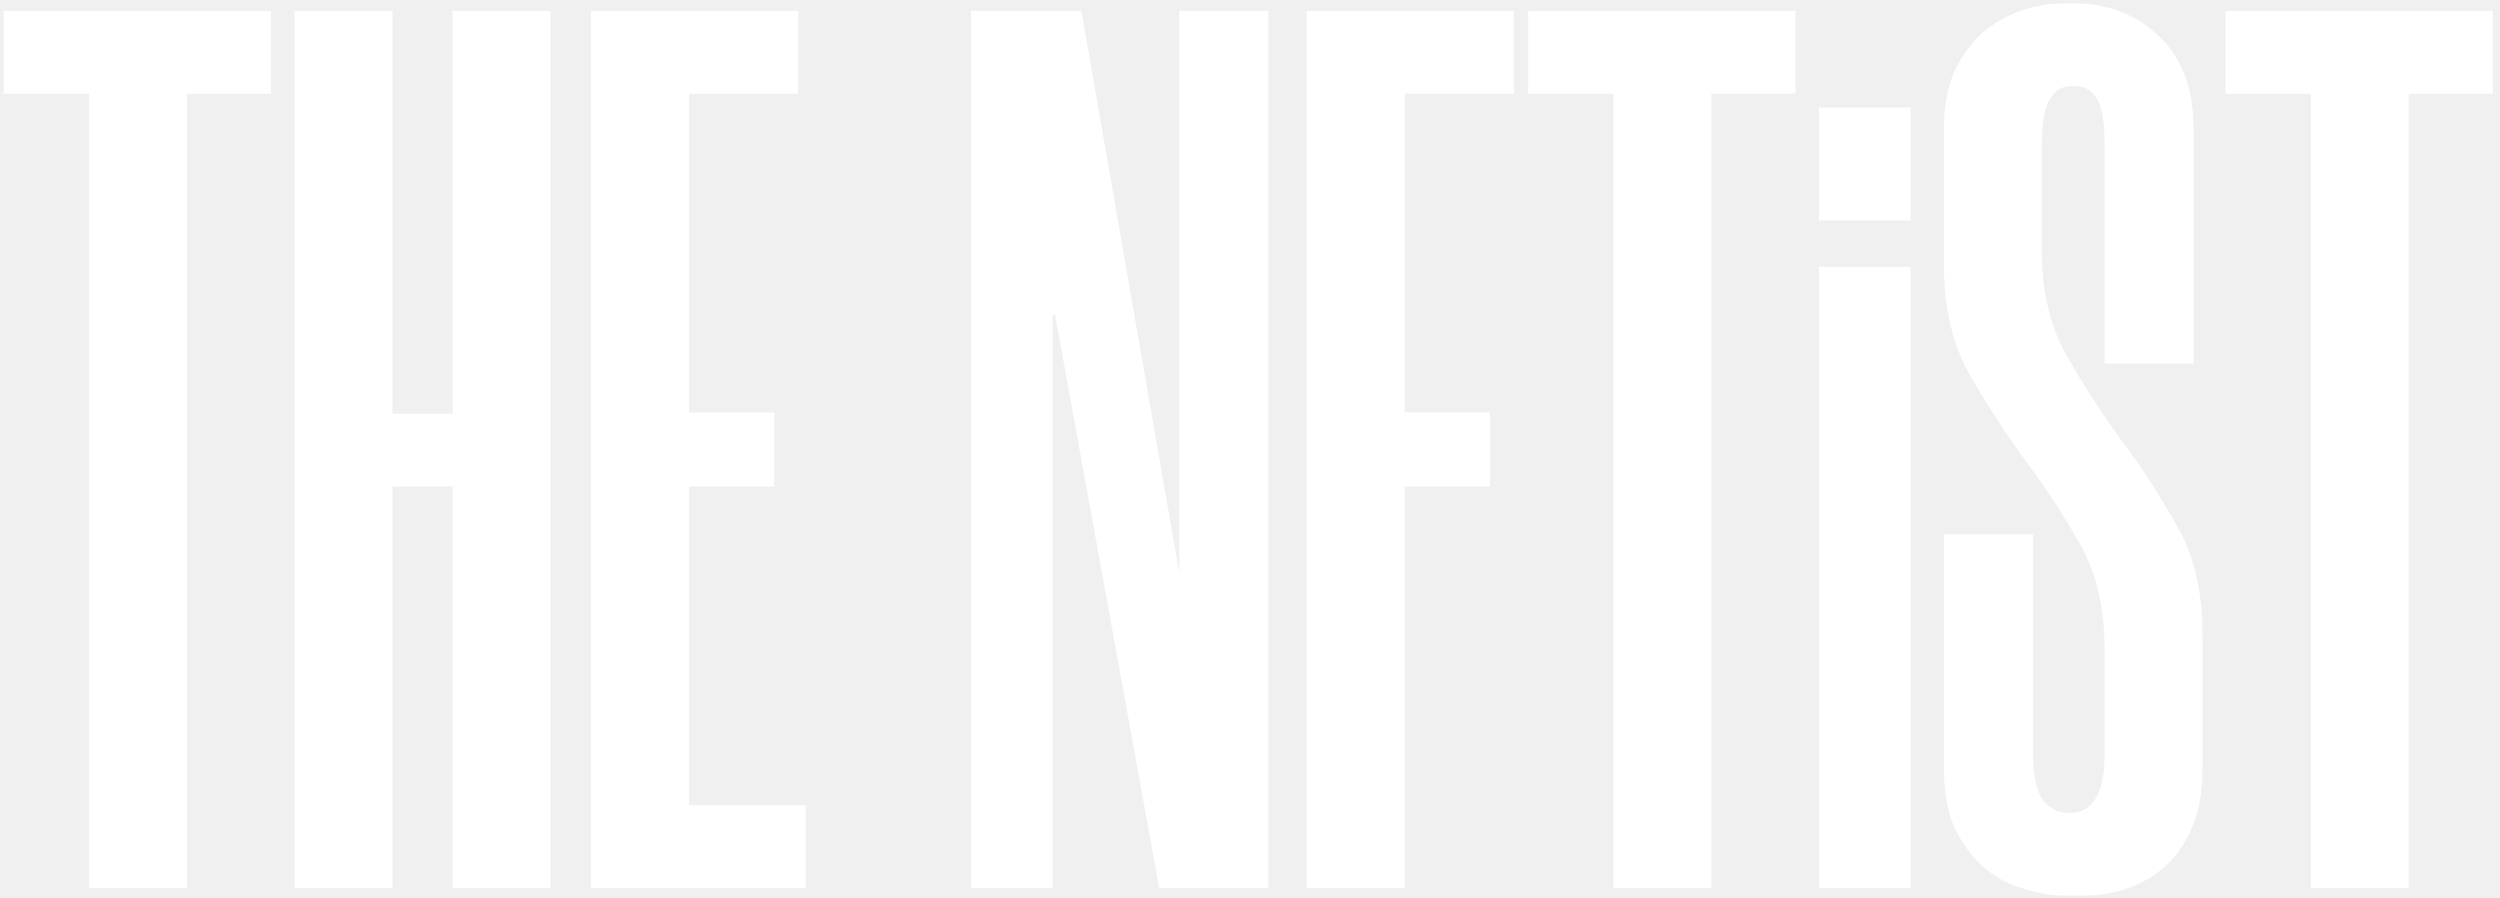
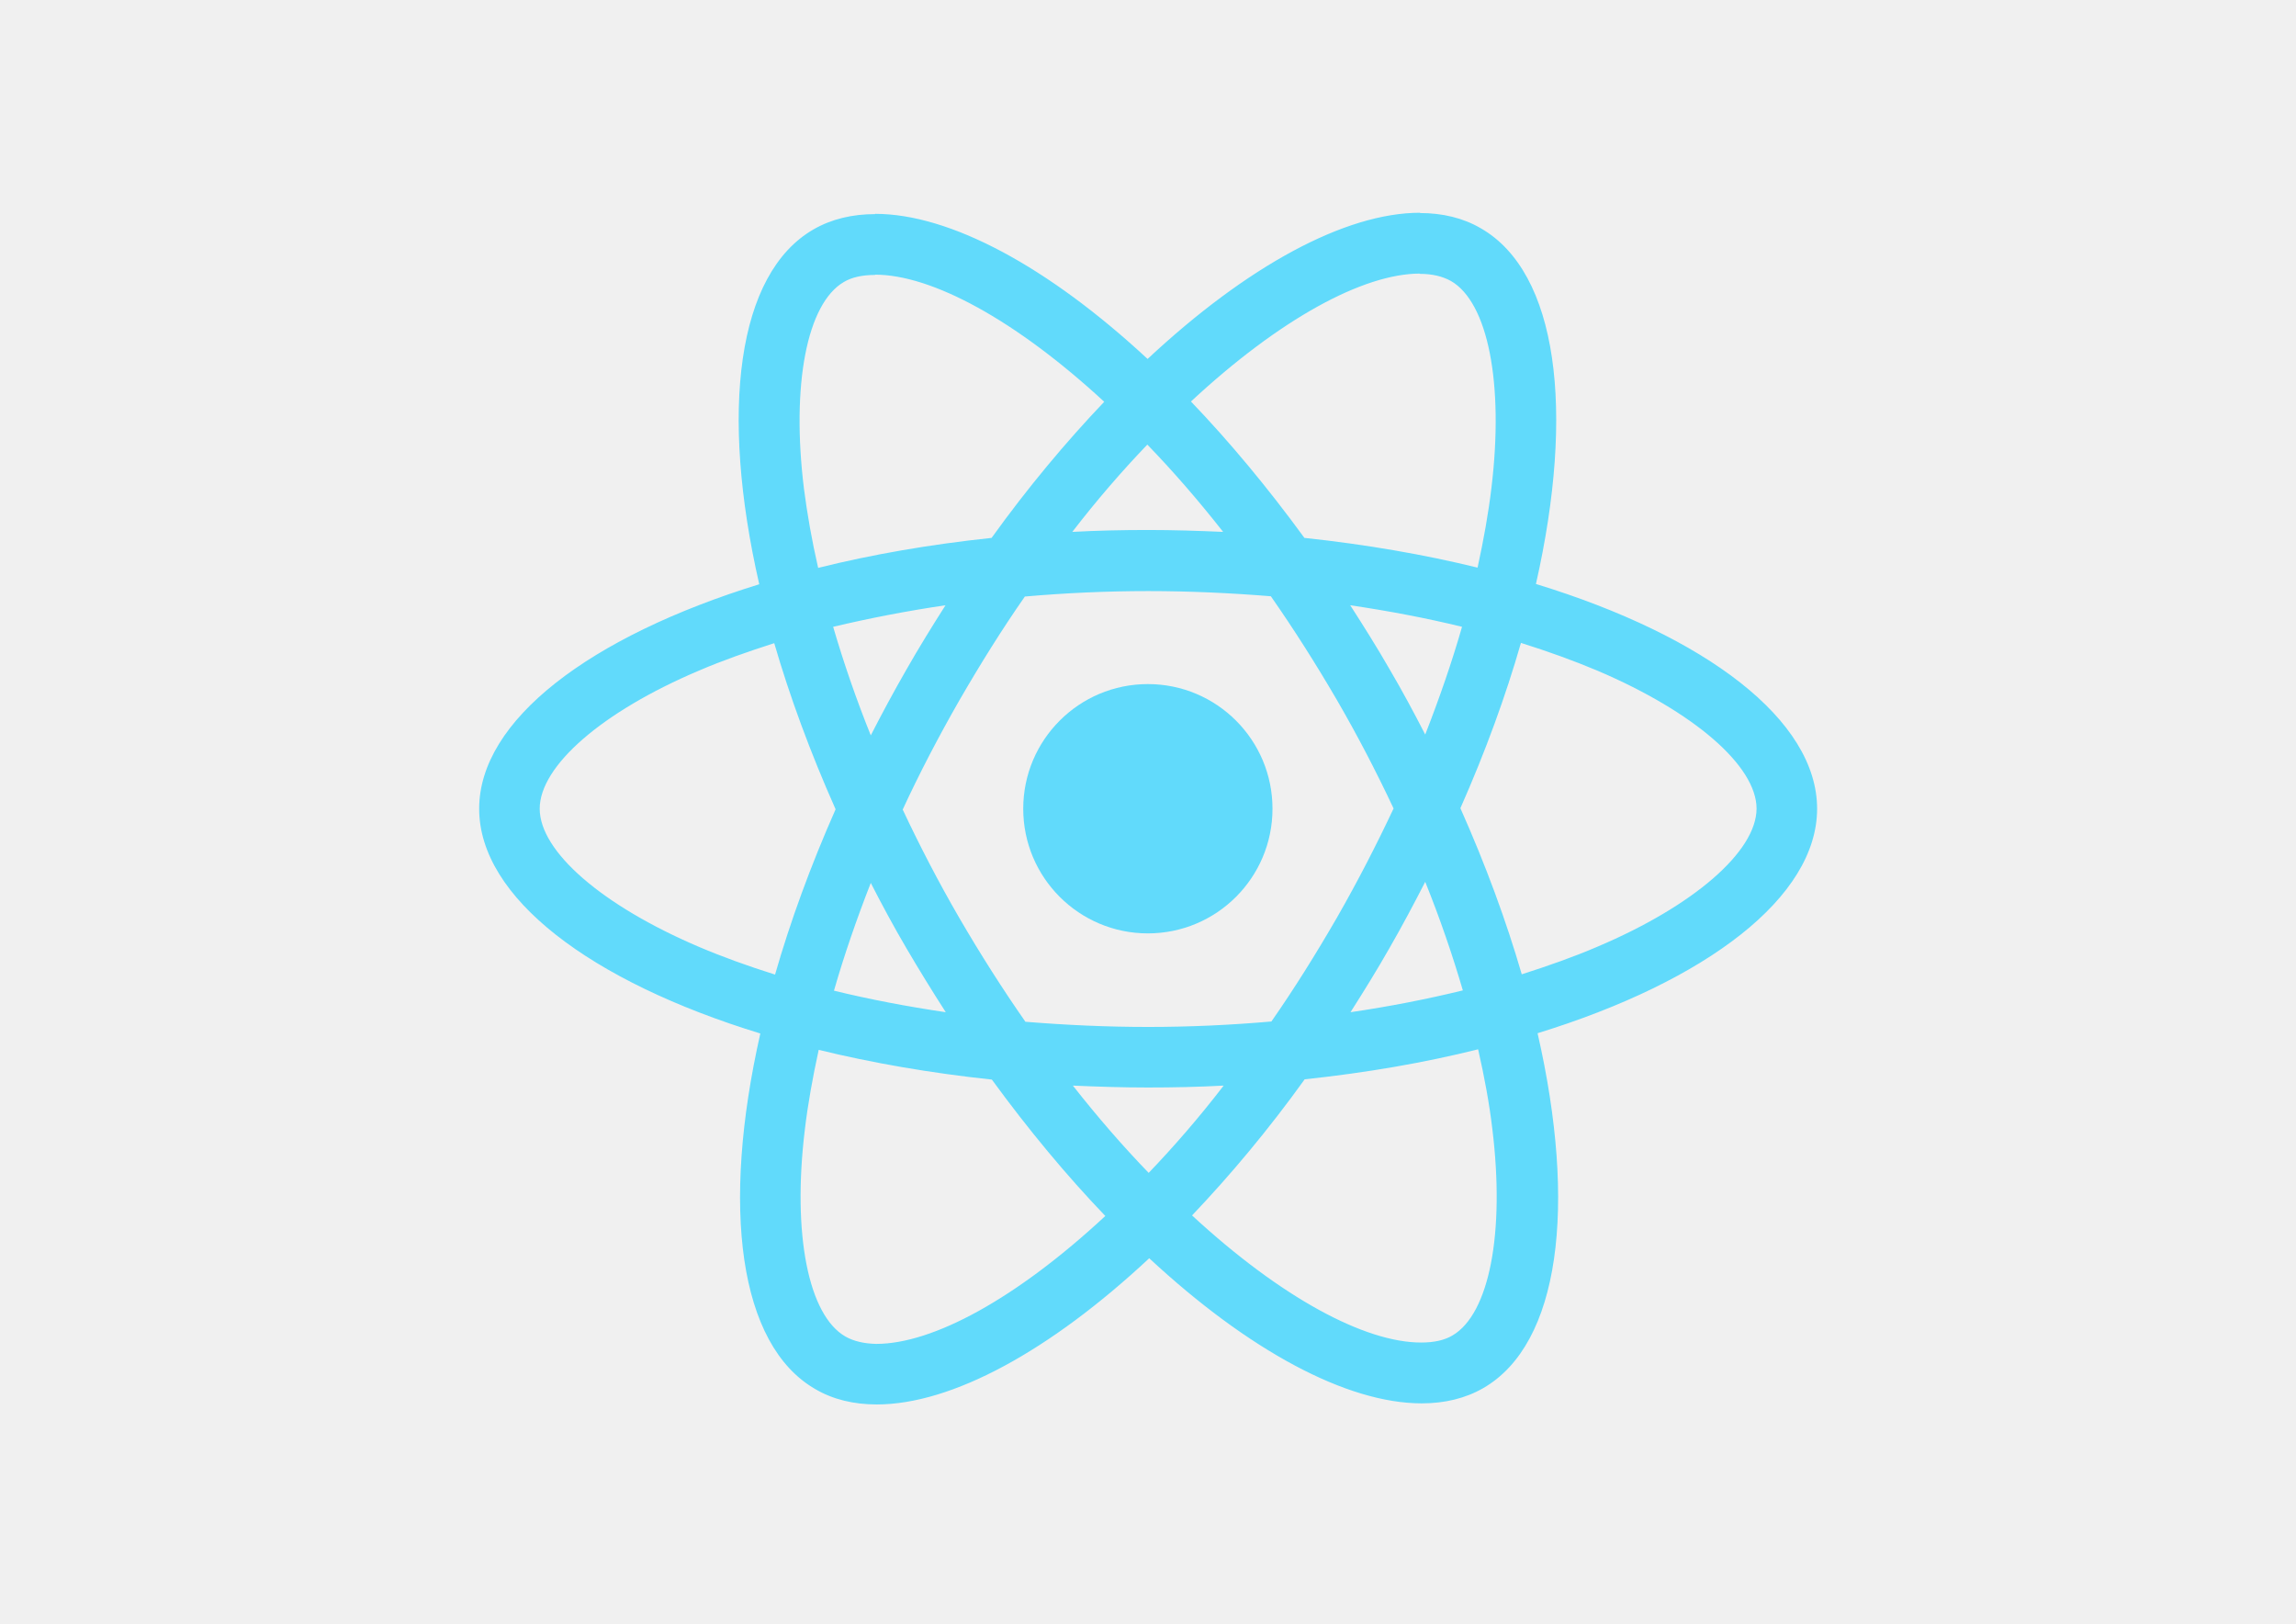
- <svg xmlns="http://www.w3.org/2000/svg" width="259" height="93" viewBox="0 0 259 93" fill="none">
-   <path d="M28.08 9.71H19.37V92H9.23V9.71H0.39V1.13H28.08V9.71ZM57.038 1.13V92H46.898V50.4H40.657V92H30.517V1.13H40.657V42.86H46.898V1.13H57.038ZM71.38 9.71V42.73H80.22V50.4H71.38V83.42H83.47V92H61.24V1.13H82.69V9.71H71.38ZM120.093 92L109.303 32.59H109.043V92H100.593V1.13H112.033L122.173 59.37V1.13H131.403V92H120.093ZM145.521 9.71V42.73H154.361V50.4H145.521V92H135.381V1.13H156.831V9.71H145.521ZM186.01 9.71H177.3V92H167.16V9.71H158.32V1.13H186.01V9.71ZM197.937 27.65V92H188.447V27.65H197.937ZM197.937 11.14V22.84H188.447V11.14H197.937ZM218.033 37.66V14.91C218.033 12.657 217.773 11.097 217.253 10.23C216.733 9.363 215.997 8.93 215.043 8.93H214.523C213.57 8.93 212.833 9.407 212.313 10.36C211.793 11.227 211.533 12.787 211.533 15.04V25.96C211.533 30.207 212.4 33.847 214.133 36.88C215.867 39.913 217.773 42.86 219.853 45.72C221.933 48.493 223.84 51.44 225.573 54.56C227.307 57.593 228.173 61.277 228.173 65.61V79.65C228.173 81.99 227.827 83.983 227.133 85.63C226.44 87.277 225.53 88.62 224.403 89.66C223.277 90.7 221.977 91.48 220.503 92C219.03 92.52 217.513 92.78 215.953 92.78H214.003C212.443 92.78 210.927 92.52 209.453 92C207.98 91.567 206.637 90.83 205.423 89.79C204.21 88.663 203.213 87.277 202.433 85.63C201.74 83.983 201.393 81.99 201.393 79.65V55.34H210.623V78.09C210.623 80.343 210.97 81.947 211.663 82.9C212.357 83.767 213.18 84.2 214.133 84.2H214.653C215.607 84.2 216.387 83.767 216.993 82.9C217.687 81.947 218.033 80.343 218.033 78.09V67.17C218.033 62.923 217.167 59.283 215.433 56.25C213.7 53.217 211.793 50.313 209.713 47.54C207.633 44.68 205.727 41.733 203.993 38.7C202.26 35.58 201.393 31.853 201.393 27.52V13.48C201.393 11.14 201.74 9.147 202.433 7.5C203.213 5.853 204.167 4.51 205.293 3.47C206.507 2.43 207.85 1.65 209.323 1.13C210.797 0.61 212.27 0.35 213.743 0.35H215.043C216.603 0.35 218.077 0.61 219.463 1.13C220.937 1.65 222.237 2.43 223.363 3.47C224.577 4.51 225.53 5.853 226.223 7.5C226.917 9.147 227.263 11.14 227.263 13.48V37.66H218.033ZM258.246 9.71H249.536V92H239.396V9.71H230.556V1.13H258.246V9.71Z" fill="white" />
+ <svg xmlns="http://www.w3.org/2000/svg" viewBox="0 0 841.9 595.3">
+   <g fill="#61DAFB">
+     <path d="M666.3 296.5c0-32.5-40.7-63.3-103.1-82.4 14.4-63.6 8-114.2-20.2-130.4-6.5-3.8-14.1-5.6-22.4-5.6v22.3c4.6 0 8.3.9 11.4 2.6 13.6 7.8 19.5 37.5 14.9 75.7-1.1 9.4-2.9 19.3-5.1 29.4-19.6-4.8-41-8.5-63.5-10.9-13.5-18.5-27.5-35.3-41.6-50 32.6-30.3 63.2-46.9 84-46.9V78c-27.5 0-63.5 19.6-99.9 53.6-36.4-33.8-72.4-53.2-99.9-53.2v22.3c20.7 0 51.4 16.5 84 46.6-14 14.7-28 31.4-41.3 49.9-22.6 2.4-44 6.1-63.6 11-2.3-10-4-19.7-5.2-29-4.7-38.2 1.1-67.9 14.6-75.8 3-1.8 6.9-2.6 11.5-2.6V78.5c-8.4 0-16 1.8-22.6 5.6-28.1 16.2-34.4 66.7-19.9 130.1-62.2 19.2-102.7 49.9-102.7 82.3 0 32.5 40.7 63.3 103.1 82.4-14.4 63.6-8 114.2 20.2 130.4 6.5 3.8 14.1 5.6 22.5 5.6 27.5 0 63.5-19.6 99.9-53.6 36.4 33.8 72.4 53.2 99.9 53.2 8.4 0 16-1.8 22.6-5.6 28.1-16.2 34.4-66.7 19.9-130.1 62-19.1 102.5-49.9 102.5-82.3zm-130.2-66.7c-3.7 12.9-8.3 26.2-13.5 39.5-4.1-8-8.4-16-13.1-24-4.6-8-9.5-15.8-14.4-23.4 14.2 2.1 27.9 4.7 41 7.9zm-45.8 106.5c-7.8 13.5-15.8 26.3-24.1 38.2-14.9 1.3-30 2-45.2 2-15.1 0-30.2-.7-45-1.9-8.3-11.9-16.4-24.6-24.2-38-7.6-13.1-14.5-26.4-20.8-39.8 6.2-13.4 13.2-26.8 20.7-39.9 7.8-13.5 15.8-26.3 24.1-38.2 14.9-1.3 30-2 45.2-2 15.1 0 30.2.7 45 1.9 8.3 11.9 16.4 24.6 24.2 38 7.6 13.1 14.5 26.4 20.8 39.8-6.3 13.4-13.2 26.8-20.7 39.9zm32.3-13c5.4 13.4 10 26.8 13.8 39.8-13.1 3.2-26.9 5.9-41.2 8 4.9-7.7 9.8-15.6 14.4-23.7 4.6-8 8.9-16.1 13-24.1zM421.2 430c-9.3-9.6-18.6-20.3-27.8-32 9 .4 18.2.7 27.5.7 9.4 0 18.7-.2 27.8-.7-9 11.7-18.3 22.4-27.5 32zm-74.4-58.9c-14.2-2.1-27.9-4.7-41-7.9 3.7-12.9 8.3-26.2 13.5-39.5 4.1 8 8.4 16 13.1 24 4.7 8 9.5 15.8 14.4 23.4zM420.7 163c9.3 9.6 18.6 20.3 27.8 32-9-.4-18.2-.7-27.5-.7-9.4 0-18.7.2-27.8.7 9-11.7 18.3-22.4 27.5-32zm-74 58.9c-4.9 7.7-9.8 15.6-14.4 23.7-4.6 8-8.9 16-13 24-5.4-13.4-10-26.8-13.8-39.8 13.1-3.1 26.9-5.8 41.2-7.9zm-90.5 125.2c-35.4-15.1-58.3-34.9-58.3-50.6 0-15.7 22.9-35.6 58.3-50.6 8.6-3.7 18-7 27.7-10.1 5.7 19.6 13.2 40 22.5 60.9-9.2 20.8-16.6 41.1-22.2 60.6-9.9-3.1-19.3-6.5-28-10.2zM310 490c-13.6-7.8-19.5-37.5-14.9-75.7 1.1-9.4 2.9-19.3 5.1-29.4 19.6 4.8 41 8.5 63.5 10.9 13.5 18.5 27.5 35.3 41.6 50-32.6 30.3-63.2 46.9-84 46.9-4.5-.1-8.3-1-11.3-2.7zm237.2-76.2c4.7 38.2-1.1 67.9-14.6 75.8-3 1.8-6.9 2.6-11.5 2.6-20.7 0-51.4-16.5-84-46.6 14-14.7 28-31.4 41.3-49.9 22.6-2.4 44-6.1 63.6-11 2.3 10.1 4.1 19.8 5.2 29.1zm38.5-66.7c-8.6 3.7-18 7-27.7 10.1-5.7-19.6-13.2-40-22.5-60.9 9.2-20.8 16.6-41.1 22.2-60.6 9.9 3.1 19.3 6.5 28.1 10.2 35.4 15.1 58.3 34.9 58.3 50.6-.1 15.7-23 35.6-58.4 50.6zM320.8 78.4z" />
+     <circle cx="420.9" cy="296.5" r="45.7" />
+     <path d="M520.5 78.1z" />
+   </g>
</svg>
